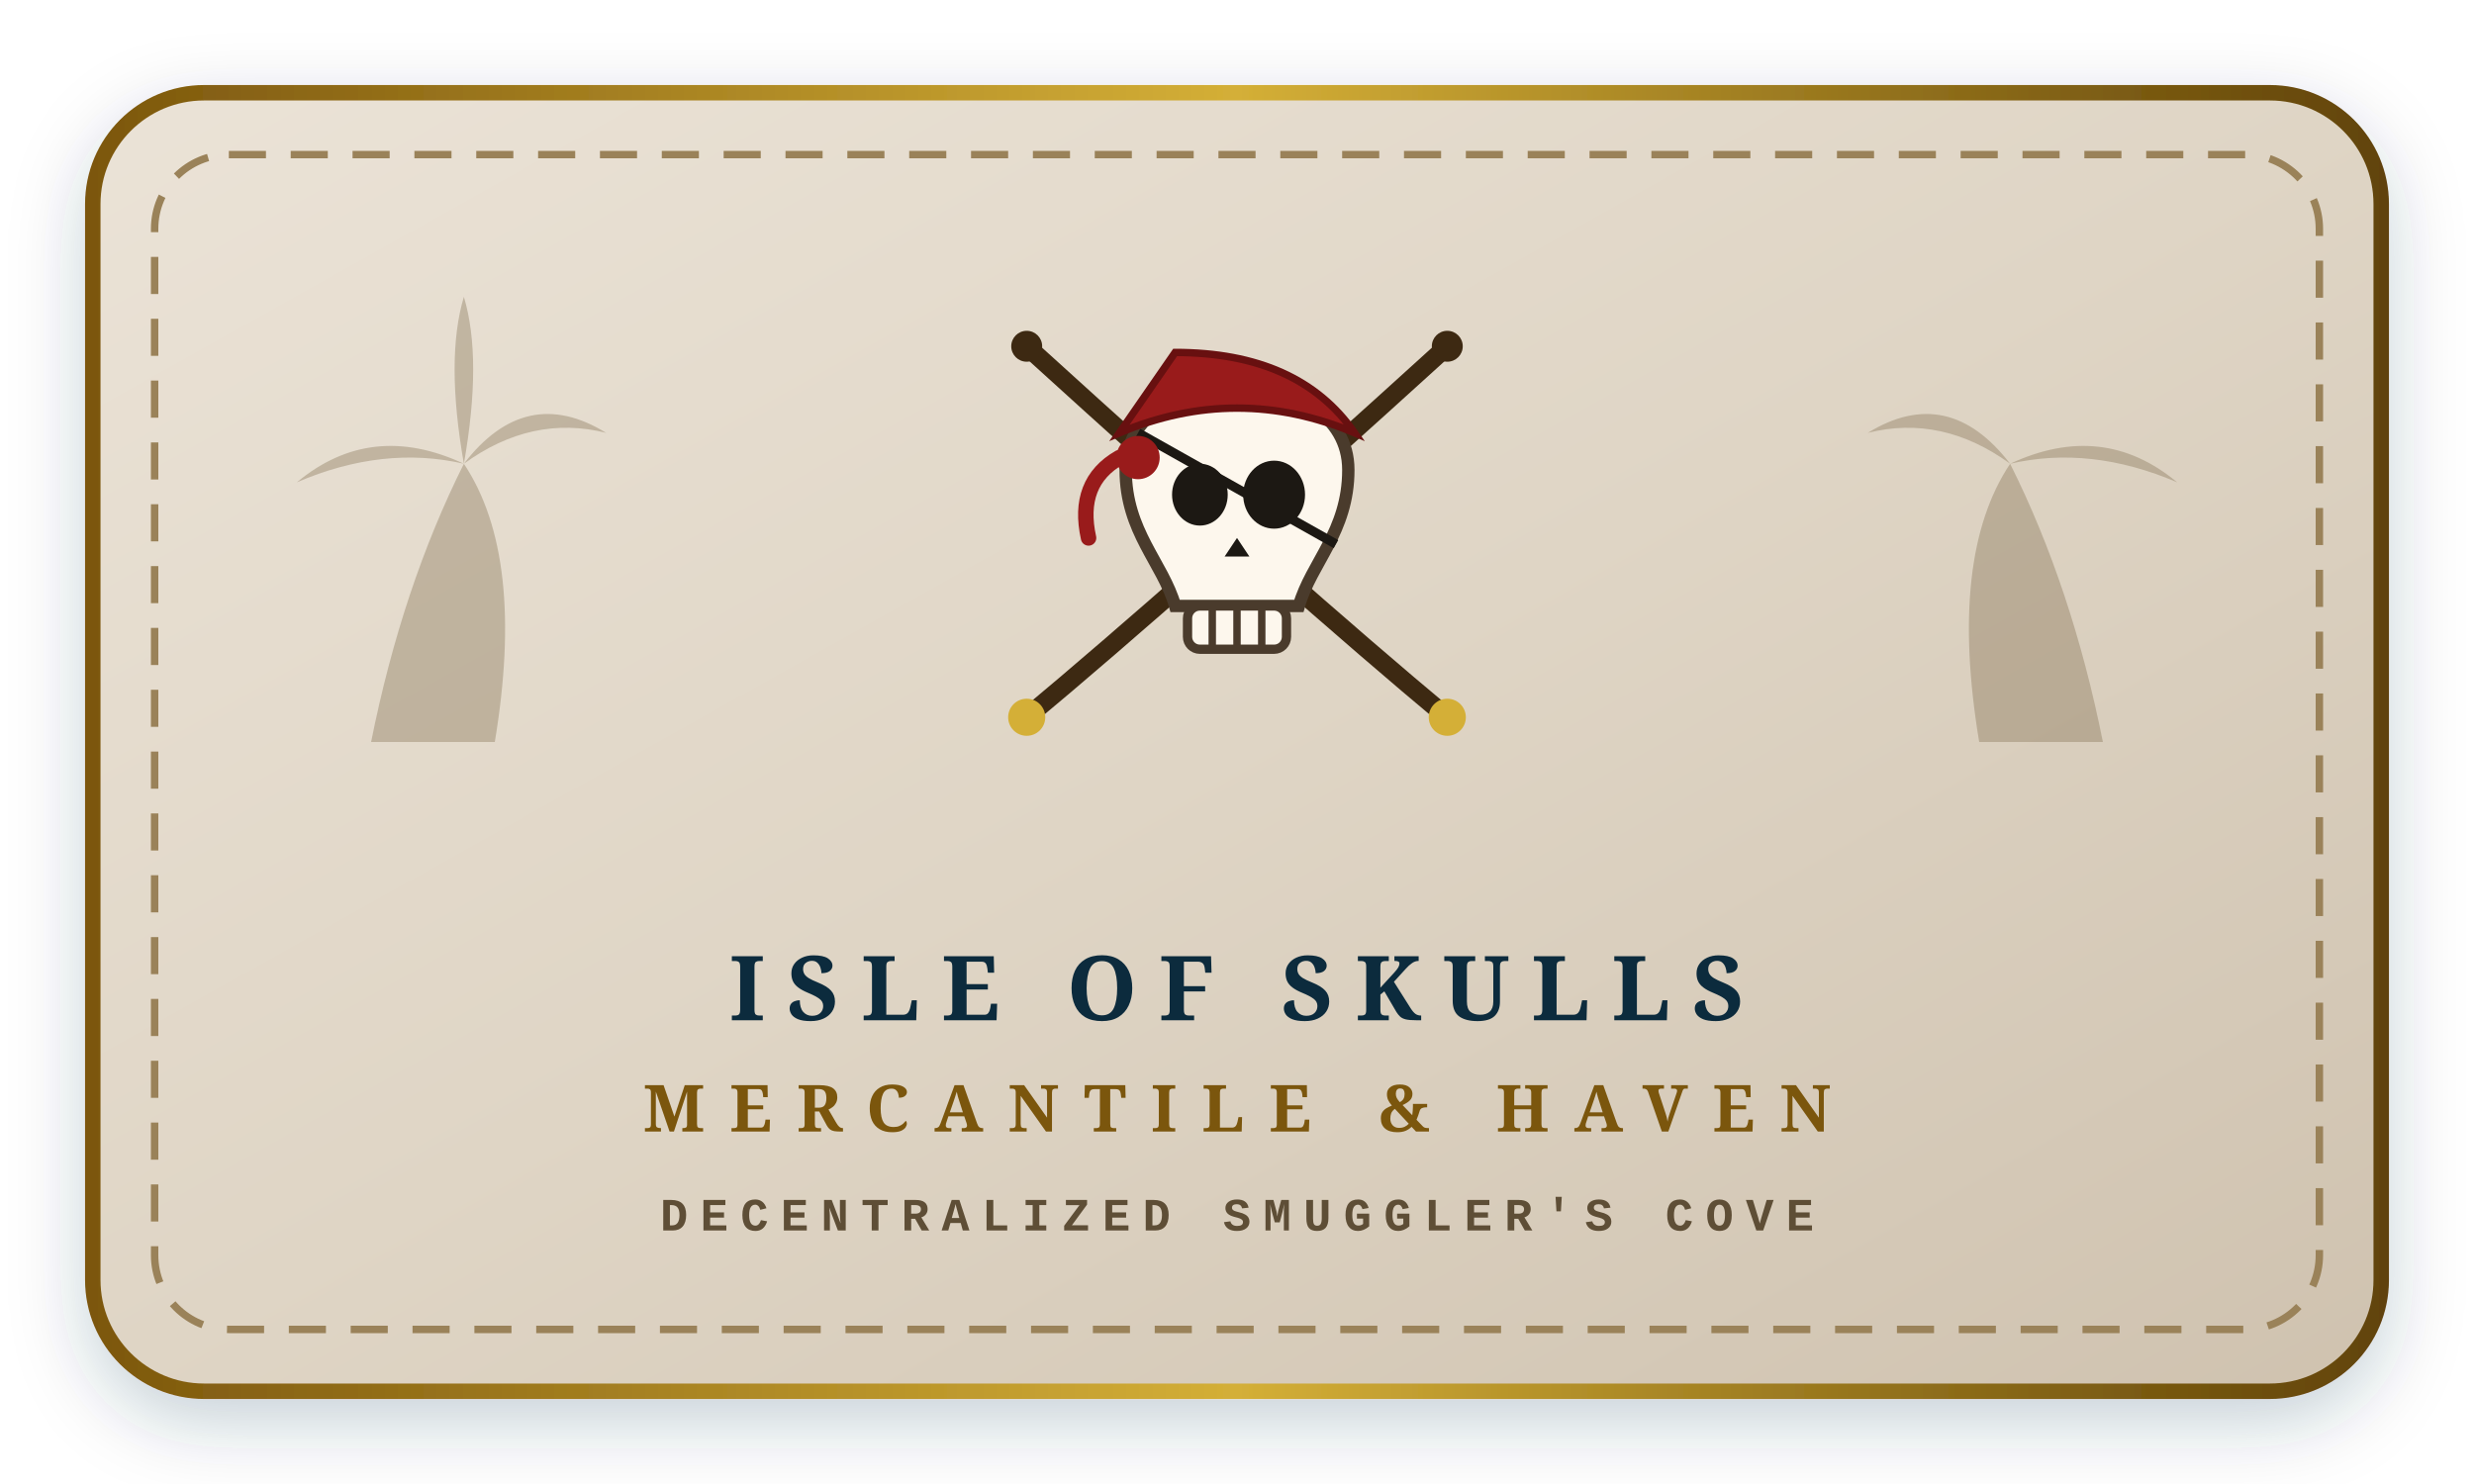
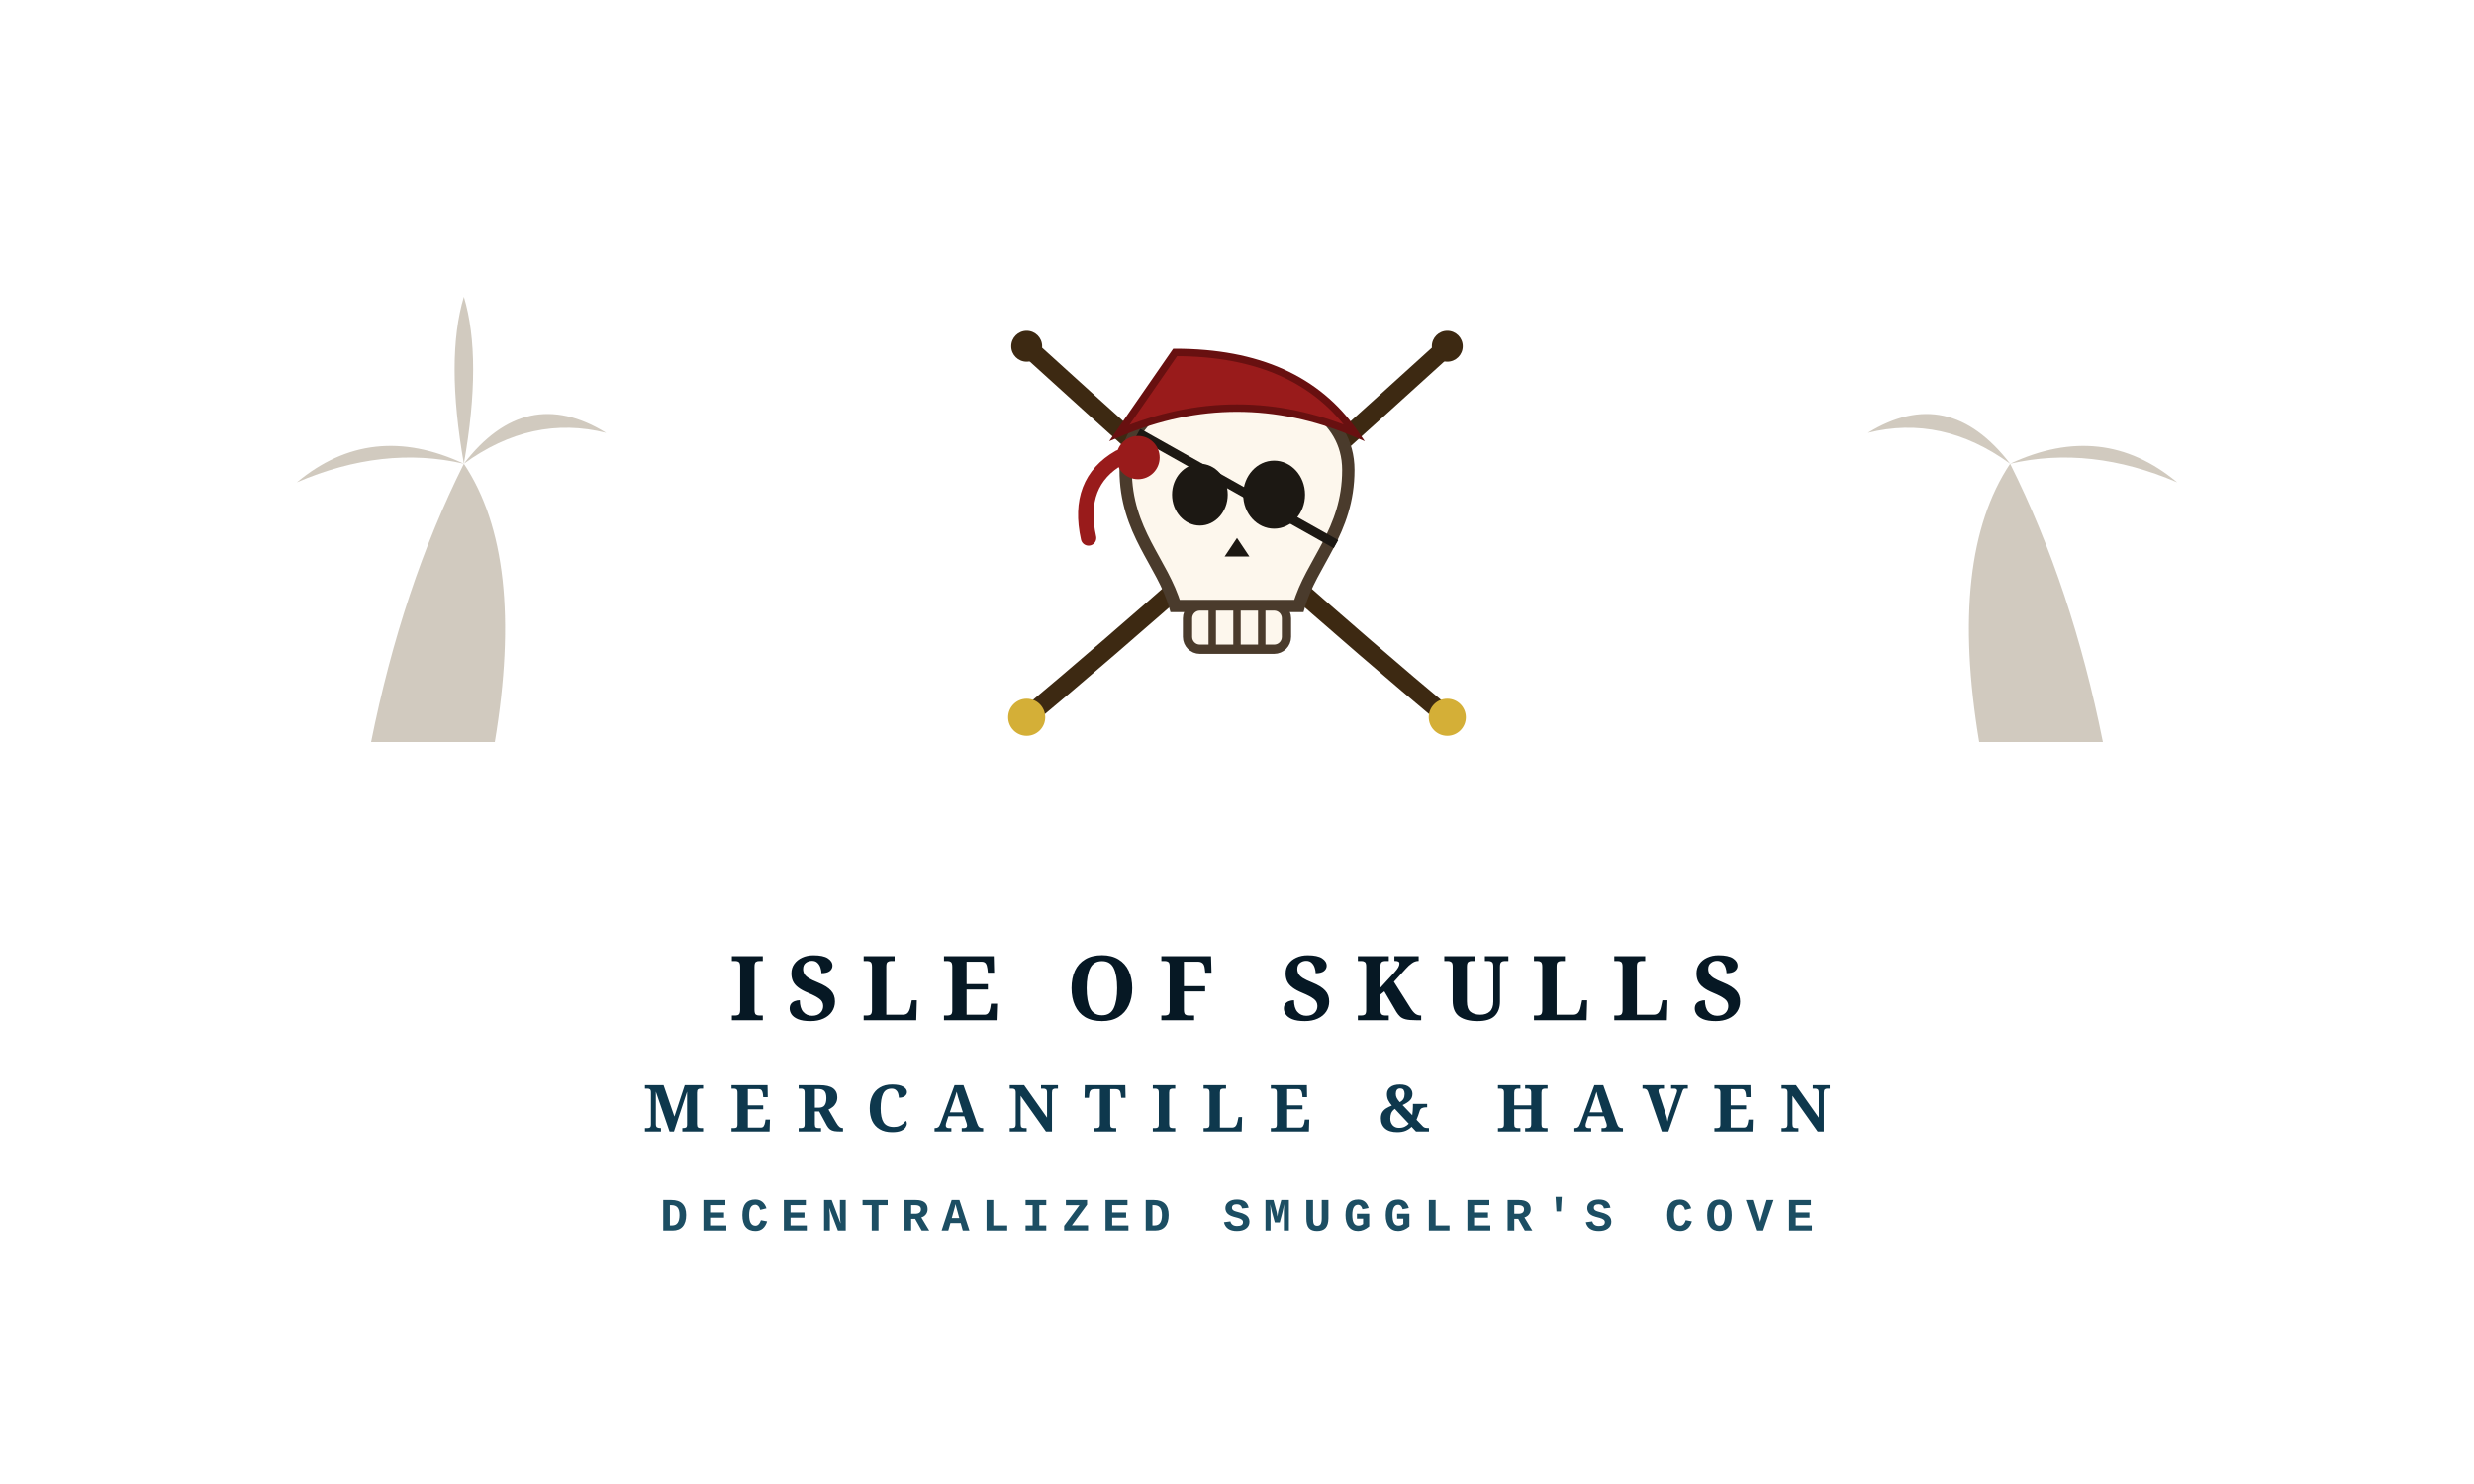
<svg xmlns="http://www.w3.org/2000/svg" viewBox="0 0 400 240" width="400" height="240">
  <defs>
+     <linearGradient id="oceanPlacque" x1="0%" y1="0%" x2="100%" y2="100%">
+       <stop offset="0%" stop-color="#E1EEF0" />
+       <stop offset="50%" stop-color="#CFE5E8" />
+       <stop offset="100%" stop-color="#B7D7DC" />
+     </linearGradient>
    <linearGradient id="skullBg" x1="0%" y1="0%" x2="100%" y2="100%">
      <stop offset="0%" stop-color="#EBE3D7" />
      <stop offset="50%" stop-color="#DFD5C5" />
      <stop offset="100%" stop-color="#CFC2AF" />
    </linearGradient>
    <linearGradient id="bronzeBorder" x1="0%" y1="0%" x2="100%" y2="0%">
      <stop offset="0%" stop-color="#7B560D" />
      <stop offset="50%" stop-color="#D4AF37" />
      <stop offset="100%" stop-color="#604207" />
    </linearGradient>
    <filter id="skullShadow" x="-10%" y="-10%" width="120%" height="120%">
      <feDropShadow dx="0" dy="4" stdDeviation="6" flood-color="#0E384D" flood-opacity="0.22" />
    </filter>
  </defs>
-   <rect x="15" y="15" width="370" height="210" rx="18" fill="url(#skullBg)" stroke="url(#bronzeBorder)" stroke-width="2.5" filter="url(#skullShadow)" />
-   <rect x="25" y="25" width="350" height="190" rx="12" fill="none" stroke="#9A8259" stroke-width="1.2" stroke-dasharray="6,4" />
  <g fill="#7A6849" opacity="0.35">
    <path d="M 60 120 Q 65 95, 75 75 Q 85 90, 80 120 Z" />
    <path d="M 75 75 Q 60 68, 48 78 Q 62 72, 75 75 Z" />
    <path d="M 75 75 Q 85 62, 98 70 Q 86 67, 75 75 Z" />
    <path d="M 75 75 Q 72 58, 75 48 Q 78 58, 75 75 Z" />
    <path d="M 340 120 Q 335 95, 325 75 Q 315 90, 320 120 Z" />
    <path d="M 325 75 Q 340 68, 352 78 Q 338 72, 325 75 Z" />
    <path d="M 325 75 Q 315 62, 302 70 Q 314 67, 325 75 Z" />
  </g>
  <g transform="translate(200, 84)">
    <path d="M -34 32 Q -10 12, 34 -28" stroke="#3D2912" stroke-width="3" stroke-linecap="round" />
    <path d="M 34 32 Q 10 12, -34 -28" stroke="#3D2912" stroke-width="3" stroke-linecap="round" />
    <circle cx="-34" cy="32" r="3" fill="#D4AF37" />
    <circle cx="34" cy="32" r="3" fill="#D4AF37" />
    <circle cx="34" cy="-28" r="2.5" fill="#3D2912" />
    <circle cx="-34" cy="-28" r="2.5" fill="#3D2912" />
    <path d="M -18 -8 C -18 -26, 18 -26, 18 -8 C 18 2, 12 7, 10 14 L -10 14 C -12 7, -18 2, -18 -8 Z" fill="#FDF7ED" stroke="#4A3B2C" stroke-width="2" />
    <ellipse cx="6" cy="-4" rx="5" ry="5.5" fill="#1C1813" />
    <line x1="-16" y1="-14" x2="16" y2="4" stroke="#1C1813" stroke-width="1.5" />
    <ellipse cx="-6" cy="-4" rx="4.5" ry="5" fill="#1C1813" />
    <polygon points="0,3 -2,6 2,6" fill="#1C1813" />
    <rect x="-8" y="14" width="16" height="7" rx="2" fill="#FDF7ED" stroke="#4A3B2C" stroke-width="1.5" />
    <line x1="-4" y1="14" x2="-4" y2="21" stroke="#4A3B2C" stroke-width="1.2" />
    <line x1="0" y1="14" x2="0" y2="21" stroke="#4A3B2C" stroke-width="1.2" />
    <line x1="4" y1="14" x2="4" y2="21" stroke="#4A3B2C" stroke-width="1.2" />
    <path d="M -19 -14 Q 0 -22, 19 -14 Q 10 -27, -10 -27 Z" fill="#991B1B" stroke="#681010" stroke-width="1.2" />
    <circle cx="-16" cy="-10" r="3.5" fill="#991B1B" />
    <path d="M -19 -10 Q -26 -6, -24 3" stroke="#991B1B" stroke-width="2.5" fill="none" stroke-linecap="round" />
  </g>
-   <text x="200" y="165" text-anchor="middle" font-family="'Cinzel', Georgia, serif" font-size="14.5" font-weight="800" fill="#0C2B3D" letter-spacing="3.5">ISLE OF SKULLS</text>
-   <text x="200" y="183" text-anchor="middle" font-family="'Cinzel', Georgia, serif" font-size="10.5" font-weight="700" fill="#7B560D" letter-spacing="4">MERCANTILE &amp; HAVEN</text>
-   <text x="200" y="199" text-anchor="middle" font-family="'Courier New', monospace" font-size="7.5" font-weight="600" fill="#5E4E36" letter-spacing="2">DECENTRALIZED SMUGGLER'S COVE</text>
+   <text x="200" y="165" text-anchor="middle" font-family="'Cinzel', Georgia, serif" font-size="14.5" font-weight="800" fill="#061824" letter-spacing="3.5">ISLE OF SKULLS</text>
+   <text x="200" y="183" text-anchor="middle" font-family="'Cinzel', Georgia, serif" font-size="10.5" font-weight="700" fill="#0E384D" letter-spacing="4">MERCANTILE &amp; HAVEN</text>
+   <text x="200" y="199" text-anchor="middle" font-family="'Courier New', monospace" font-size="7.5" font-weight="600" fill="#1C4E63" letter-spacing="2">DECENTRALIZED SMUGGLER'S COVE</text>
</svg>
